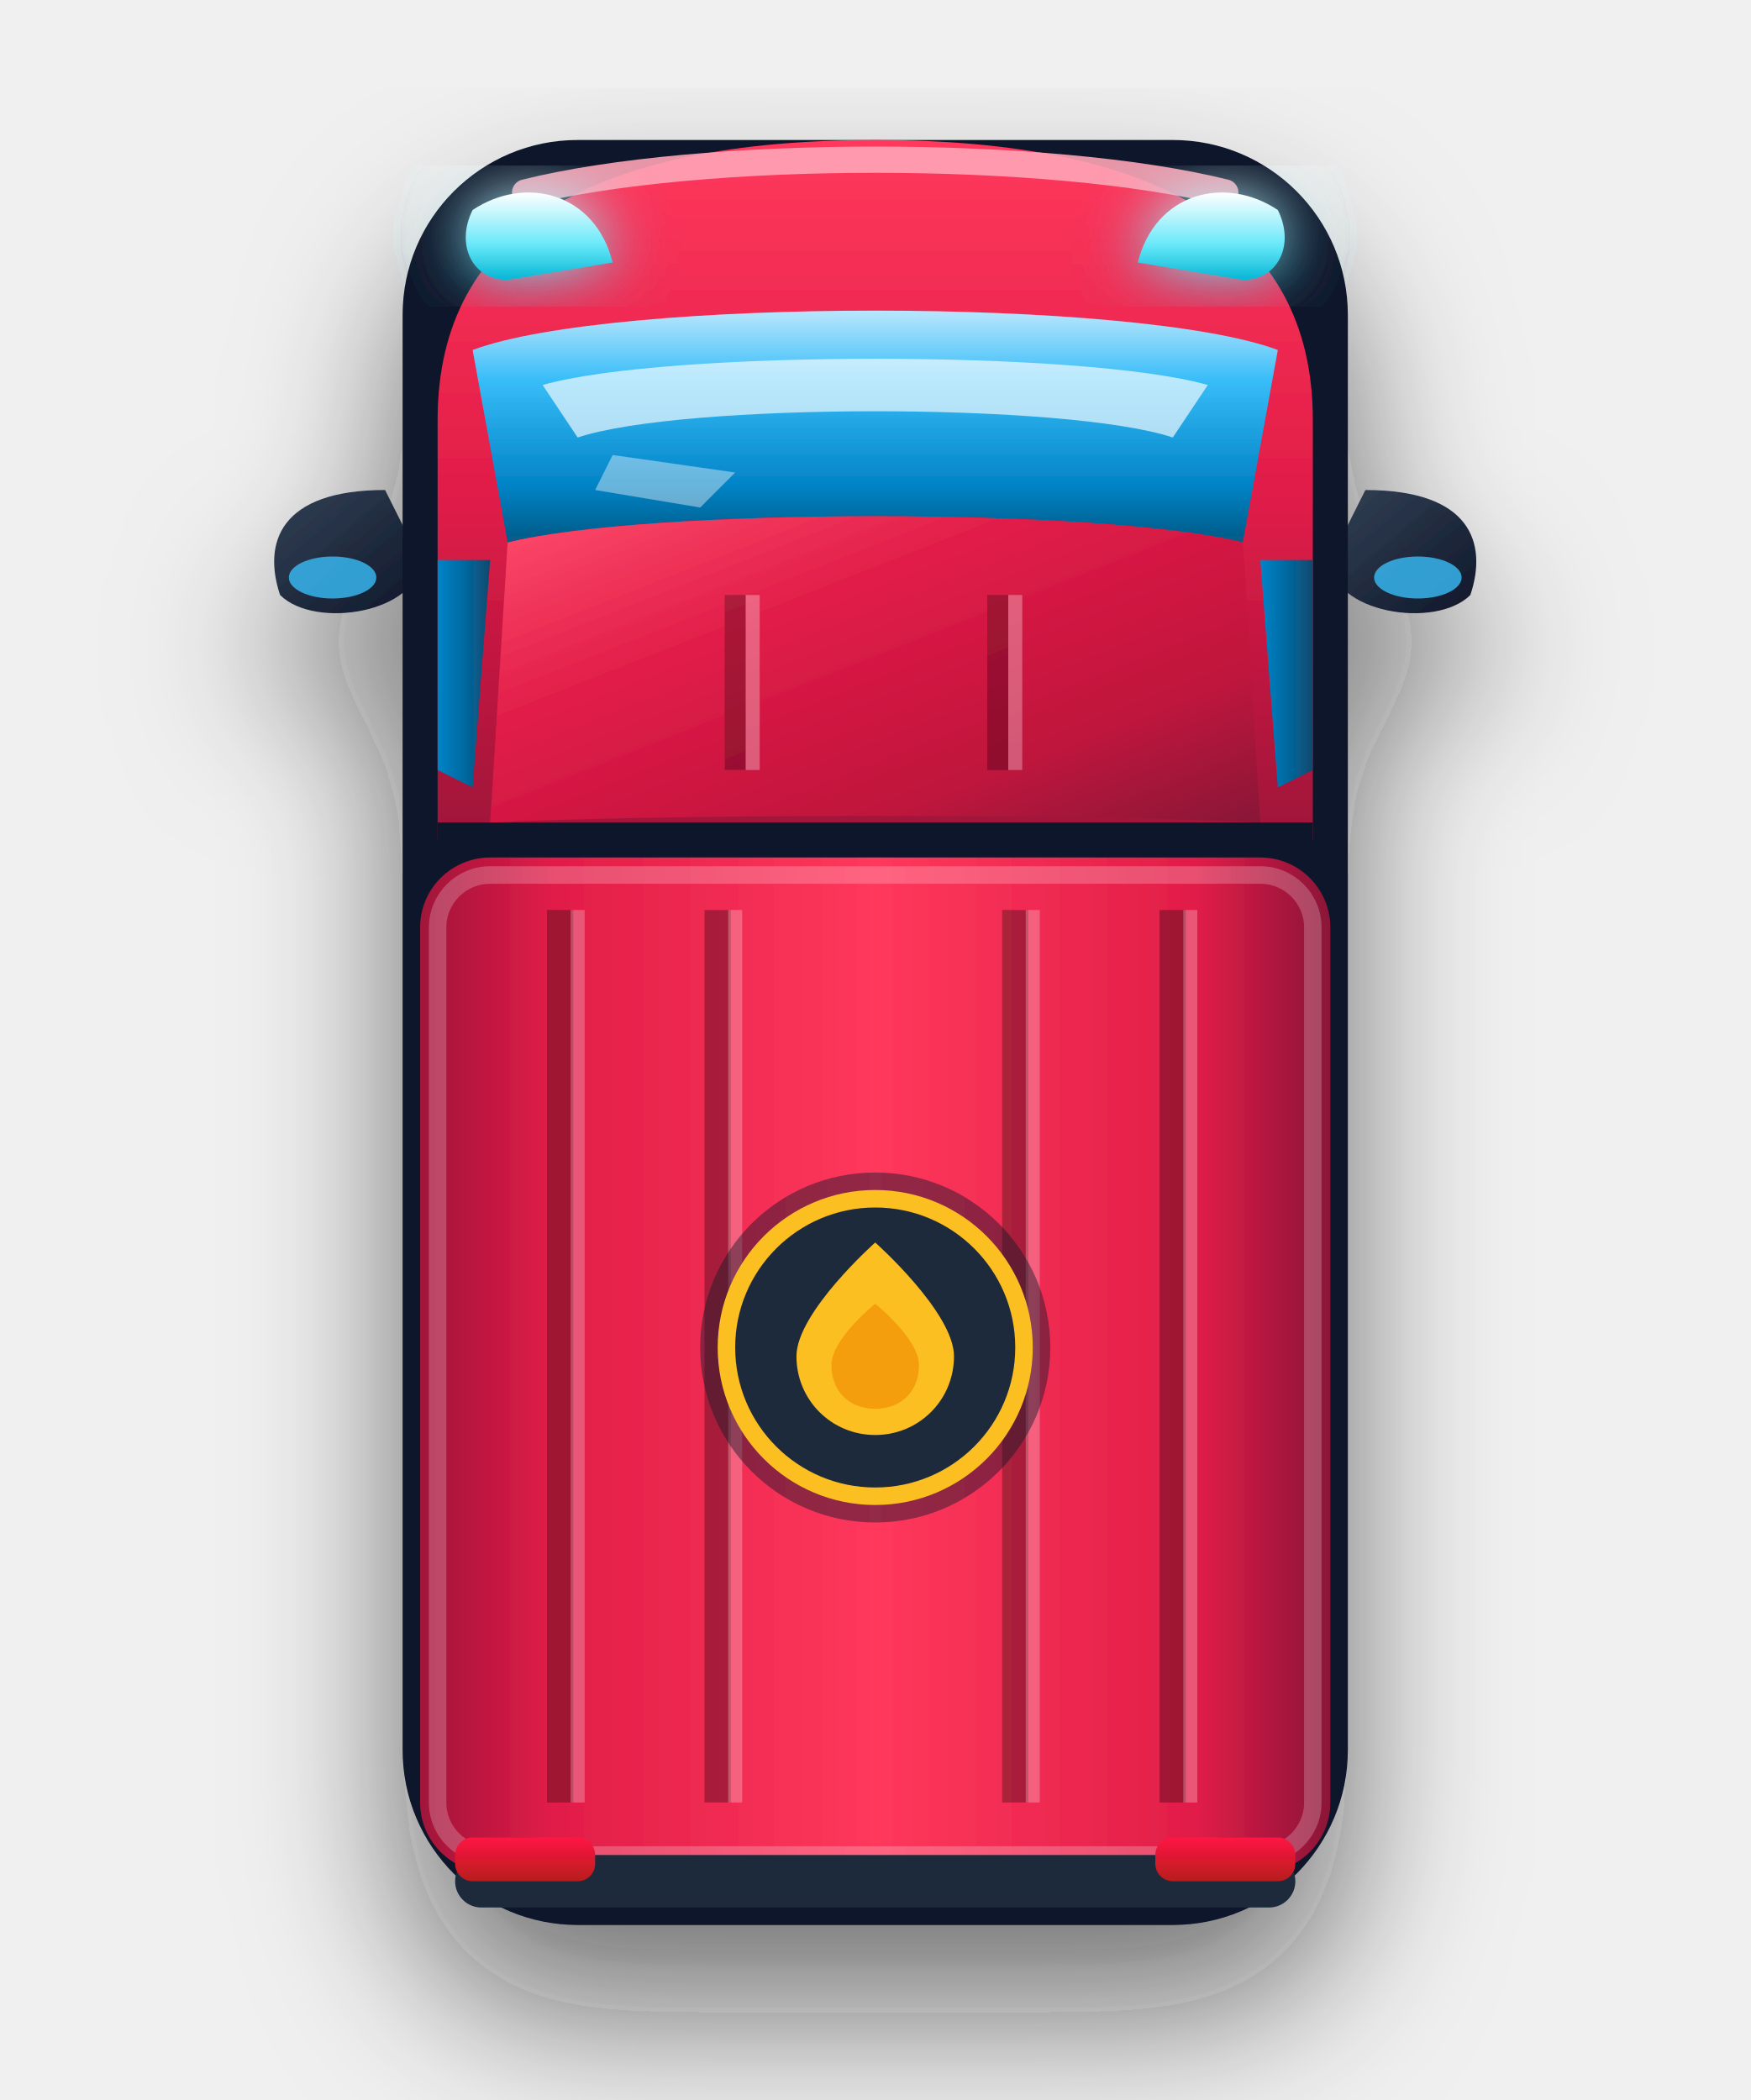
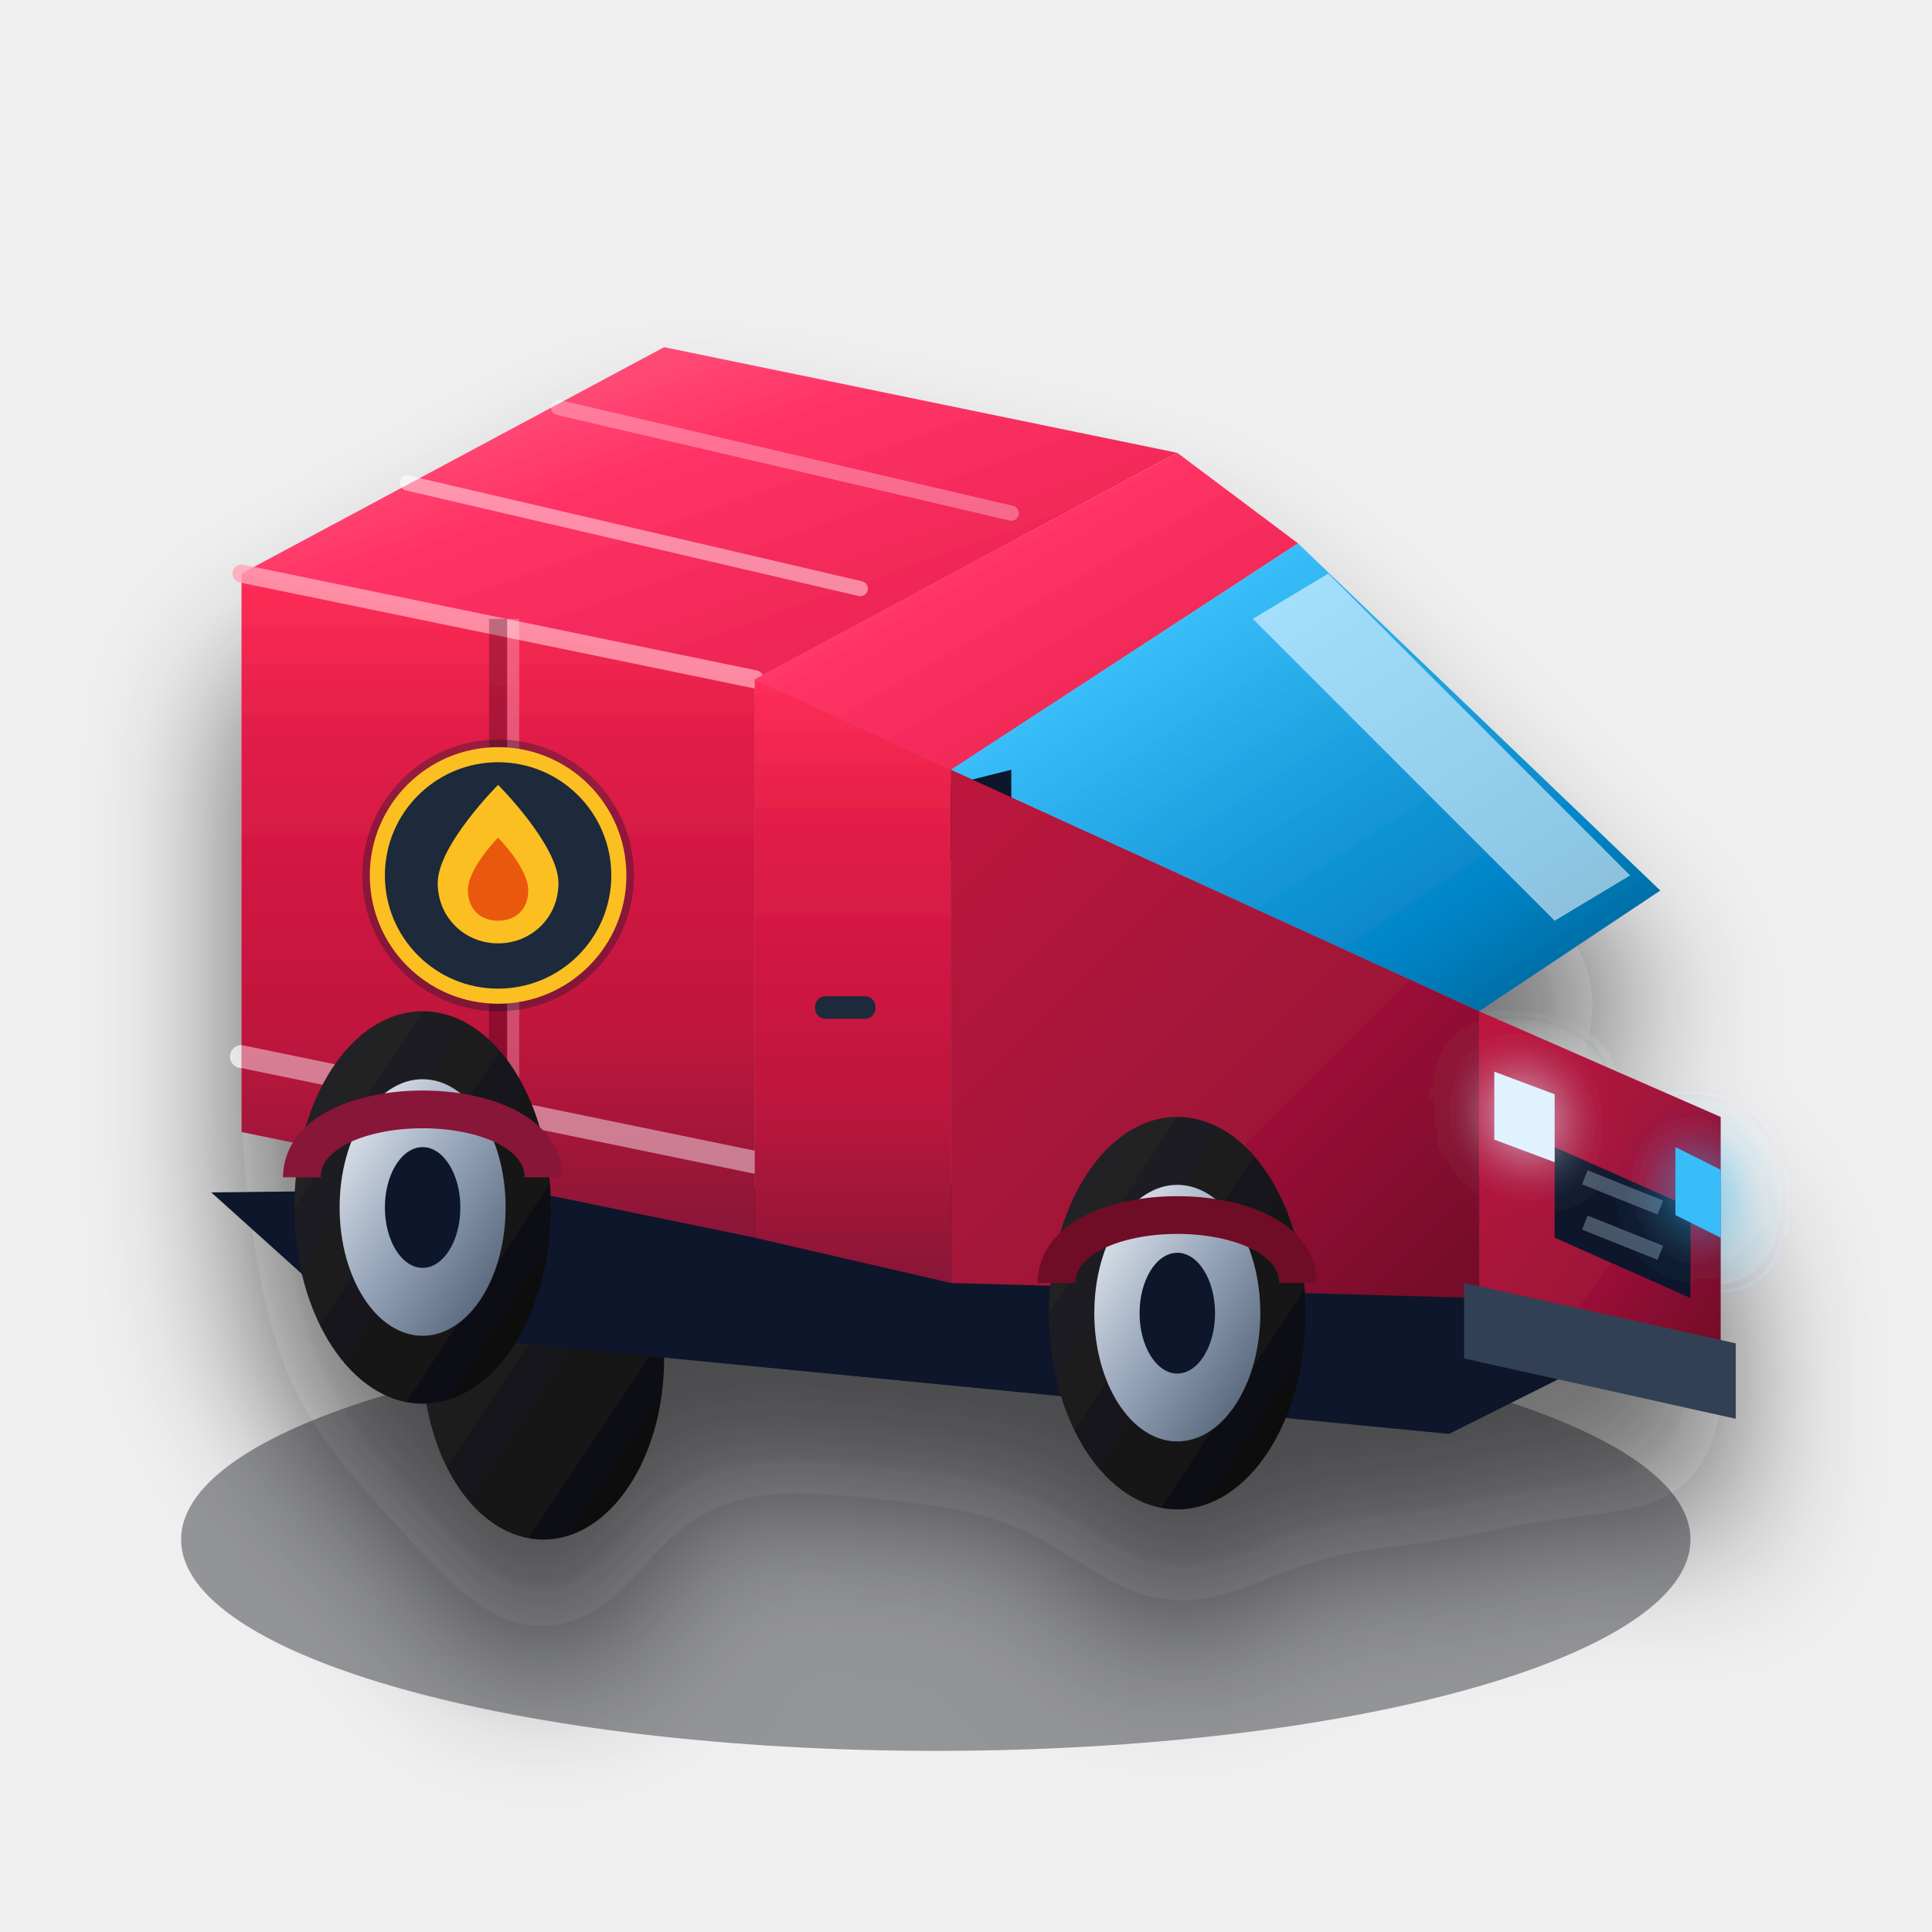
- <svg xmlns="http://www.w3.org/2000/svg" viewBox="0 0 100 120" width="100" height="120">
+ <svg xmlns="http://www.w3.org/2000/svg" viewBox="0 0 128 128" width="128" height="128">
  <defs>
-     <filter id="droneViewShadow" x="-30%" y="-30%" width="160%" height="160%">
-       <feDropShadow dx="0" dy="5" stdDeviation="4.5" flood-color="#090D16" flood-opacity="0.55" />
+     <filter id="truckShadow3D" x="-30%" y="-30%" width="160%" height="160%">
+       <feDropShadow dx="0" dy="8" stdDeviation="5" flood-color="#090D16" flood-opacity="0.6" />
    </filter>
-     <filter id="ledGlowTop" x="-30%" y="-30%" width="160%" height="160%">
-       <feGaussianBlur stdDeviation="1.8" result="blur" />
+     <filter id="headlightGlow" x="-50%" y="-50%" width="200%" height="200%">
+       <feGaussianBlur stdDeviation="2" result="blur" />
      <feComposite in="SourceGraphic" in2="blur" operator="over" />
    </filter>
-     <linearGradient id="redBodyTopDown" x1="0%" y1="0%" x2="100%" y2="100%">
-       <stop offset="0%" stop-color="#FF4D6D" />
-       <stop offset="35%" stop-color="#E11D48" />
-       <stop offset="75%" stop-color="#BE123C" />
+     <linearGradient id="roofGrad3D" x1="0%" y1="0%" x2="100%" y2="100%">
+       <stop offset="0%" stop-color="#FF6B8B" />
+       <stop offset="40%" stop-color="#FF3366" />
+       <stop offset="100%" stop-color="#E11D48" />
+     </linearGradient>
+     <linearGradient id="sideBodyGrad3D" x1="0%" y1="0%" x2="0%" y2="100%">
+       <stop offset="0%" stop-color="#FF2E56" />
+       <stop offset="25%" stop-color="#E11D48" />
+       <stop offset="70%" stop-color="#BE123C" />
      <stop offset="100%" stop-color="#881337" />
    </linearGradient>
-     <linearGradient id="cabRoofGrad" x1="0%" y1="0%" x2="0%" y2="100%">
-       <stop offset="0%" stop-color="#FF385C" />
-       <stop offset="50%" stop-color="#E11D48" />
-       <stop offset="100%" stop-color="#9F1239" />
+     <linearGradient id="frontBodyGrad3D" x1="0%" y1="0%" x2="100%" y2="100%">
+       <stop offset="0%" stop-color="#BE123C" />
+       <stop offset="60%" stop-color="#9F1239" />
+       <stop offset="100%" stop-color="#700C28" />
    </linearGradient>
-     <linearGradient id="windshieldTopDown" x1="0%" y1="0%" x2="0%" y2="100%">
-       <stop offset="0%" stop-color="#BAE6FD" />
-       <stop offset="30%" stop-color="#38BDF8" />
+     <linearGradient id="windshieldGrad3D" x1="0%" y1="0%" x2="100%" y2="100%">
+       <stop offset="0%" stop-color="#E0F2FE" />
+       <stop offset="25%" stop-color="#38BDF8" />
      <stop offset="75%" stop-color="#0284C7" />
      <stop offset="100%" stop-color="#075985" />
    </linearGradient>
-     <linearGradient id="sideGlassTop" x1="0%" y1="0%" x2="100%" y2="0%">
-       <stop offset="0%" stop-color="#0284C7" />
-       <stop offset="50%" stop-color="#0369A1" />
+     <linearGradient id="sideWindowGrad3D" x1="0%" y1="0%" x2="100%" y2="0%">
+       <stop offset="0%" stop-color="#38BDF8" />
+       <stop offset="60%" stop-color="#0284C7" />
      <stop offset="100%" stop-color="#0C4A6E" />
    </linearGradient>
-     <linearGradient id="cargoRoofGrad" x1="0%" y1="0%" x2="100%" y2="0%">
-       <stop offset="0%" stop-color="#9F1239" />
-       <stop offset="15%" stop-color="#E11D48" />
-       <stop offset="50%" stop-color="#FF385C" />
-       <stop offset="85%" stop-color="#E11D48" />
-       <stop offset="100%" stop-color="#881337" />
+     <linearGradient id="tireGrad3D" x1="0%" y1="0%" x2="100%" y2="100%">
+       <stop offset="0%" stop-color="#27272A" />
+       <stop offset="50%" stop-color="#18181B" />
+       <stop offset="100%" stop-color="#09090B" />
    </linearGradient>
-     <linearGradient id="mirrorChassis" x1="0%" y1="0%" x2="100%" y2="100%">
-       <stop offset="0%" stop-color="#334155" />
-       <stop offset="100%" stop-color="#0F172A" />
-     </linearGradient>
-     <linearGradient id="headlightTop" x1="0%" y1="0%" x2="0%" y2="100%">
-       <stop offset="0%" stop-color="#FFFFFF" />
-       <stop offset="60%" stop-color="#67E8F9" />
-       <stop offset="100%" stop-color="#06B6D4" />
-     </linearGradient>
-     <linearGradient id="taillightTop" x1="0%" y1="0%" x2="0%" y2="100%">
-       <stop offset="0%" stop-color="#FF1744" />
-       <stop offset="100%" stop-color="#B71C1C" />
+     <linearGradient id="rimGrad3D" x1="0%" y1="0%" x2="100%" y2="100%">
+       <stop offset="0%" stop-color="#F1F5F9" />
+       <stop offset="50%" stop-color="#94A3B8" />
+       <stop offset="100%" stop-color="#475569" />
    </linearGradient>
  </defs>
-   <g id="droneTruckVehicle" filter="url(#droneViewShadow)">
-     <path d="M 22 28 C 16 28 15 31 16 34 C 18 36 24 35 24 32 Z" fill="url(#mirrorChassis)" />
-     <ellipse cx="19" cy="33" rx="2.5" ry="1.2" fill="#38BDF8" opacity="0.8" />
-     <path d="M 78 28 C 84 28 85 31 84 34 C 82 36 76 35 76 32 Z" fill="url(#mirrorChassis)" />
-     <ellipse cx="81" cy="33" rx="2.5" ry="1.2" fill="#38BDF8" opacity="0.8" />
-     <rect x="23" y="8" width="54" height="102" rx="10" fill="#0F172A" />
-     <path d="M 25 24 C 25 13 34 8 50 8 C 66 8 75 13 75 24 L 75 48 L 25 48 Z" fill="url(#cabRoofGrad)" />
-     <path d="M 30 11 C 40 8.5 60 8.5 70 11" stroke="#FFA4B6" stroke-width="1.5" stroke-linecap="round" fill="none" opacity="0.9" />
-     <g filter="url(#ledGlowTop)">
-       <path d="M 27 12 C 30 10 34 11 35 15 L 29 16 C 27 16 26 14 27 12 Z" fill="url(#headlightTop)" />
-       <path d="M 73 12 C 70 10 66 11 65 15 L 71 16 C 73 16 74 14 73 12 Z" fill="url(#headlightTop)" />
+   <ellipse cx="62" cy="102" rx="50" ry="14" fill="#090D16" opacity="0.4" />
+   <g id="truck3DAngled" filter="url(#truckShadow3D)">
+     <ellipse cx="36" cy="90" rx="8" ry="12" fill="url(#tireGrad3D)" />
+     <path d="M 14 79 L 24 88 L 96 95 L 110 88 L 102 78 Z" fill="#0F172A" />
+     <path d="M 16 38 L 44 23 L 78 30 L 50 45 Z" fill="url(#roofGrad3D)" />
+     <line x1="27" y1="32" x2="57" y2="39" stroke="rgba(255,255,255,0.45)" stroke-width="1" stroke-linecap="round" />
+     <line x1="37" y1="27" x2="67" y2="34" stroke="rgba(255,255,255,0.3)" stroke-width="1" stroke-linecap="round" />
+     <path d="M 16 38 L 50 45 L 50 82 L 16 75 Z" fill="url(#sideBodyGrad3D)" />
+     <path d="M 16 38 L 50 45" stroke="#FFA4B6" stroke-width="1.2" stroke-linecap="round" opacity="0.8" />
+     <line x1="33" y1="41" x2="33" y2="78" stroke="rgba(0,0,0,0.25)" stroke-width="1.2" />
+     <line x1="34" y1="41" x2="34" y2="78" stroke="rgba(255,255,255,0.25)" stroke-width="0.8" />
+     <circle cx="33" cy="58" r="9" fill="#0F172A" opacity="0.35" />
+     <circle cx="33" cy="58" r="8" fill="#1E293B" stroke="#FBBF24" stroke-width="1" />
+     <path d="M 33 52 C 33 52 29 56 29 58.5 C 29 60.8 30.8 62.5 33 62.5 C 35.2 62.5 37 60.8 37 58.5 C 37 56 33 52 33 52 Z" fill="#FBBF24" />
+     <path d="M 33 55.5 C 33 55.5 31 57.5 31 59 C 31 60.2 31.8 61 33 61 C 34.2 61 35 60.2 35 59 C 35 57.5 33 55.5 33 55.5 Z" fill="#EA580C" />
+     <path d="M 16 70 L 50 77" stroke="rgba(255,255,255,0.45)" stroke-width="1.5" stroke-linecap="round" />
+     <path d="M 50 45 L 78 30 L 86 36 L 63 51 Z" fill="url(#roofGrad3D)" />
+     <path d="M 86 36 L 110 59 L 98 67 L 63 51 Z" fill="url(#windshieldGrad3D)" />
+     <path d="M 88 38 L 108 58 L 103 61 L 83 41 Z" fill="#FFFFFF" opacity="0.55" />
+     <path d="M 52 48 L 62 52 L 62 65 L 52 61 Z" fill="url(#sideWindowGrad3D)" />
+     <path d="M 54 49 L 60 52 L 58 58 L 54 55 Z" fill="#FFFFFF" opacity="0.4" />
+     <path d="M 50 45 L 63 51 L 63 85 L 50 82 Z" fill="url(#sideBodyGrad3D)" />
+     <rect x="54" y="66" width="4" height="1.5" rx="0.7" fill="#1E293B" />
+     <path d="M 63 52 L 67 51 L 67 58 L 63 57 Z" fill="#0F172A" />
+     <ellipse cx="65" cy="54.5" rx="1.2" ry="2.5" fill="#38BDF8" opacity="0.8" />
+     <path d="M 63 51 L 98 67 L 98 86 L 63 85 Z" fill="url(#frontBodyGrad3D)" />
+     <path d="M 98 67 L 114 74 L 114 90 L 98 86 Z" fill="url(#frontBodyGrad3D)" />
+     <path d="M 103 76 L 112 80 L 112 86 L 103 82 Z" fill="#0F172A" />
+     <line x1="105" y1="78" x2="110" y2="80" stroke="#475569" stroke-width="1" />
+     <line x1="105" y1="81" x2="110" y2="83" stroke="#475569" stroke-width="1" />
+     <g filter="url(#headlightGlow)">
+       <path d="M 99 71 L 103 72.5 L 103 77 L 99 75.5 Z" fill="#E0F2FE" />
+       <path d="M 111 76 L 114 77.5 L 114 82 L 111 80.5 Z" fill="#38BDF8" />
    </g>
-     <path d="M 27 20 C 35 17 65 17 73 20 L 71 31 C 63 29 37 29 29 31 Z" fill="url(#windshieldTopDown)" />
-     <path d="M 31 22 C 38 20 62 20 69 22 L 67 25 C 61 23 39 23 33 25 Z" fill="#FFFFFF" opacity="0.65" />
-     <path d="M 35 26 L 42 27 L 40 29 L 34 28 Z" fill="#FFFFFF" opacity="0.4" />
-     <path d="M 25 32 L 28 32 L 27 45 L 25 44 Z" fill="url(#sideGlassTop)" />
-     <path d="M 75 32 L 72 32 L 73 45 L 75 44 Z" fill="url(#sideGlassTop)" />
-     <path d="M 29 31 C 37 29 63 29 71 31 L 72 47 C 62 46.5 38 46.5 28 47 Z" fill="url(#redBodyTopDown)" />
-     <line x1="42" y1="34" x2="42" y2="44" stroke="rgba(0,0,0,0.25)" stroke-width="1.2" />
-     <line x1="43" y1="34" x2="43" y2="44" stroke="rgba(255,255,255,0.3)" stroke-width="0.8" />
-     <line x1="57" y1="34" x2="57" y2="44" stroke="rgba(0,0,0,0.25)" stroke-width="1.2" />
-     <line x1="58" y1="34" x2="58" y2="44" stroke="rgba(255,255,255,0.3)" stroke-width="0.8" />
-     <rect x="25" y="47" width="50" height="2.5" fill="#0F172A" />
-     <rect x="24" y="49" width="52" height="58" rx="4" fill="url(#cargoRoofGrad)" />
-     <rect x="25" y="50" width="50" height="56" rx="3" fill="none" stroke="rgba(255,255,255,0.22)" stroke-width="1" />
-     <line x1="32" y1="52" x2="32" y2="103" stroke="rgba(0,0,0,0.3)" stroke-width="1.5" />
-     <line x1="33" y1="52" x2="33" y2="103" stroke="rgba(255,255,255,0.25)" stroke-width="0.8" />
-     <line x1="41" y1="52" x2="41" y2="103" stroke="rgba(0,0,0,0.3)" stroke-width="1.5" />
-     <line x1="42" y1="52" x2="42" y2="103" stroke="rgba(255,255,255,0.25)" stroke-width="0.8" />
-     <line x1="58" y1="52" x2="58" y2="103" stroke="rgba(0,0,0,0.3)" stroke-width="1.5" />
-     <line x1="59" y1="52" x2="59" y2="103" stroke="rgba(255,255,255,0.25)" stroke-width="0.8" />
-     <line x1="67" y1="52" x2="67" y2="103" stroke="rgba(0,0,0,0.3)" stroke-width="1.5" />
-     <line x1="68" y1="52" x2="68" y2="103" stroke="rgba(255,255,255,0.25)" stroke-width="0.8" />
-     <circle cx="50" cy="77" r="10" fill="#0F172A" opacity="0.45" />
-     <circle cx="50" cy="77" r="8.5" fill="#1E293B" stroke="#FBBF24" stroke-width="1" />
-     <path d="M 50 71 C 50 71 45.5 75 45.5 77.5 C 45.5 80 47.5 82 50 82 C 52.5 82 54.5 80 54.5 77.5 C 54.5 75 50 71 50 71 Z" fill="#FBBF24" />
-     <path d="M 50 74.5 C 50 74.5 47.5 76.5 47.5 78 C 47.5 79.5 48.5 80.5 50 80.5 C 51.5 80.5 52.5 79.5 52.5 78 C 52.5 76.5 50 74.5 50 74.5 Z" fill="#F59E0B" />
-     <rect x="26" y="106" width="48" height="3" rx="1.5" fill="#1E293B" />
-     <rect x="26" y="105" width="8" height="2.5" rx="1" fill="url(#taillightTop)" />
-     <rect x="66" y="105" width="8" height="2.5" rx="1" fill="url(#taillightTop)" />
+     <path d="M 97 85 L 115 89 L 115 94 L 97 90 Z" fill="#334155" />
+     <g>
+       <ellipse cx="78" cy="87" rx="8.5" ry="13" fill="url(#tireGrad3D)" />
+       <ellipse cx="78" cy="87" rx="5.5" ry="8.5" fill="url(#rimGrad3D)" />
+       <ellipse cx="78" cy="87" rx="2.5" ry="4" fill="#0F172A" />
+     </g>
+     <g>
+       <ellipse cx="28" cy="80" rx="8.5" ry="13" fill="url(#tireGrad3D)" />
+       <ellipse cx="28" cy="80" rx="5.5" ry="8.5" fill="url(#rimGrad3D)" />
+       <ellipse cx="28" cy="80" rx="2.5" ry="4" fill="#0F172A" />
+     </g>
+     <path d="M 20 78 C 20 72 36 72 36 78" stroke="#881337" stroke-width="2.5" fill="none" />
+     <path d="M 70 85 C 70 79 86 79 86 85" stroke="#700C28" stroke-width="2.5" fill="none" />
  </g>
</svg>
